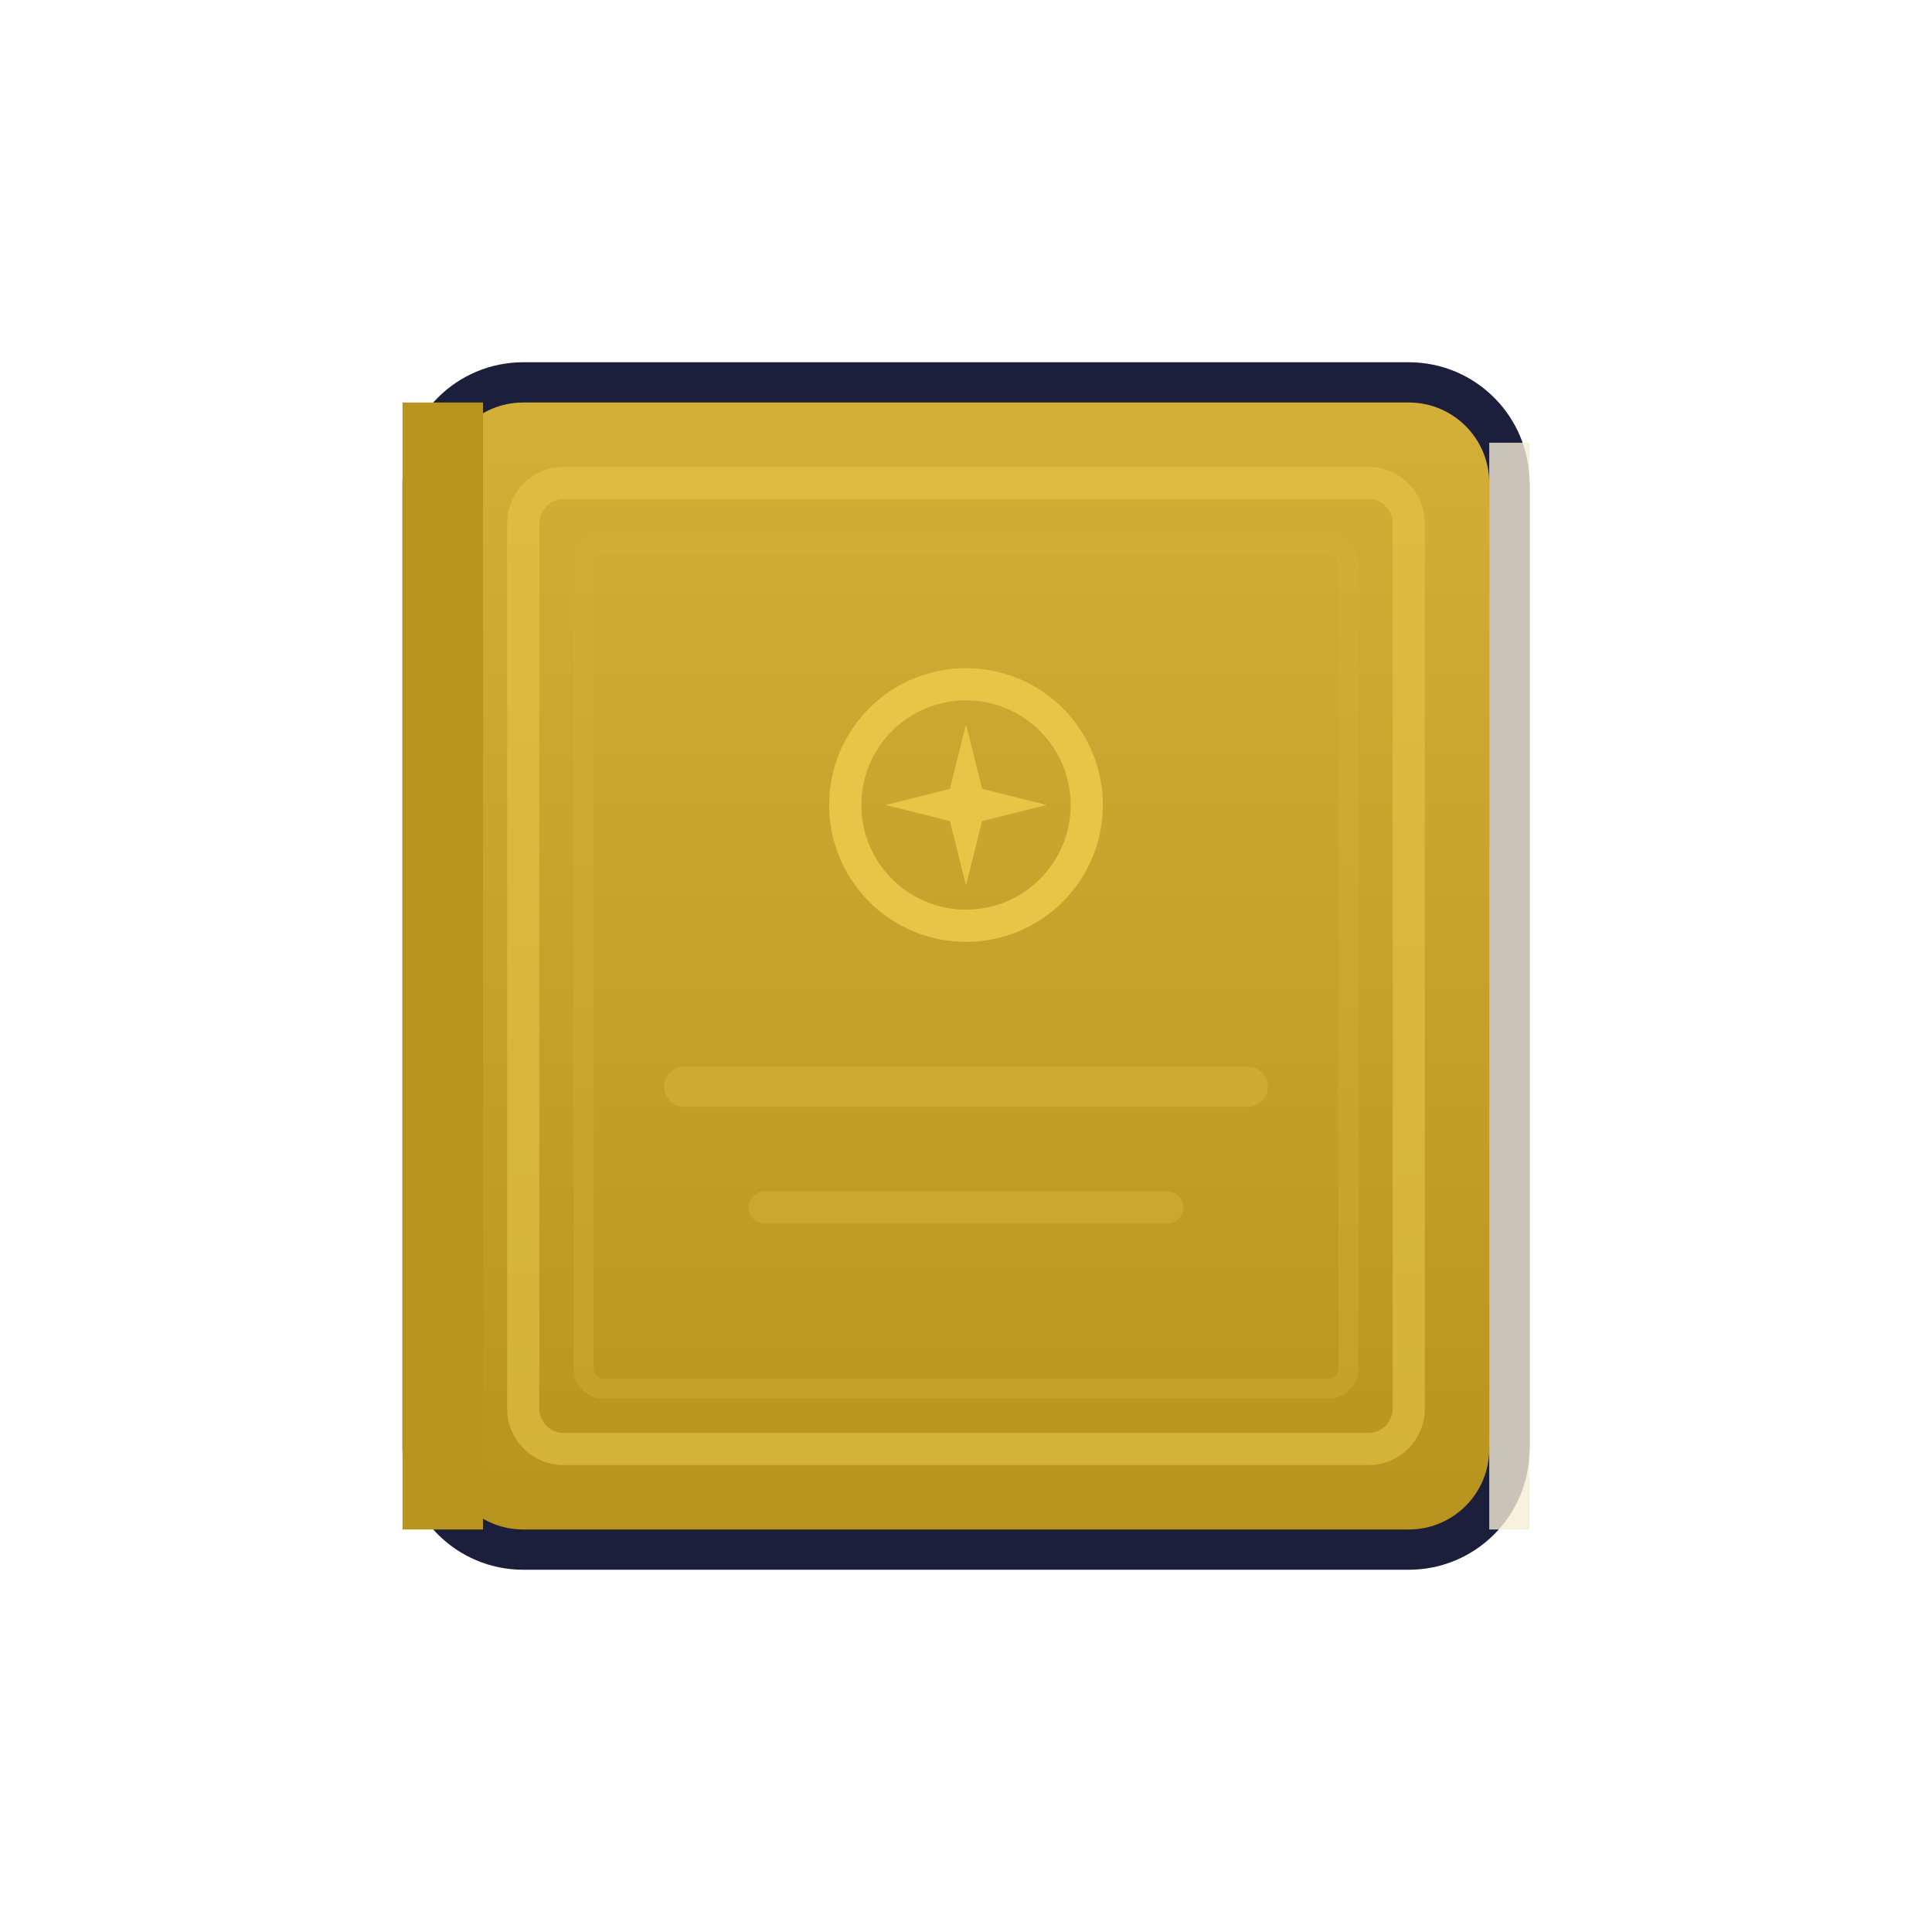
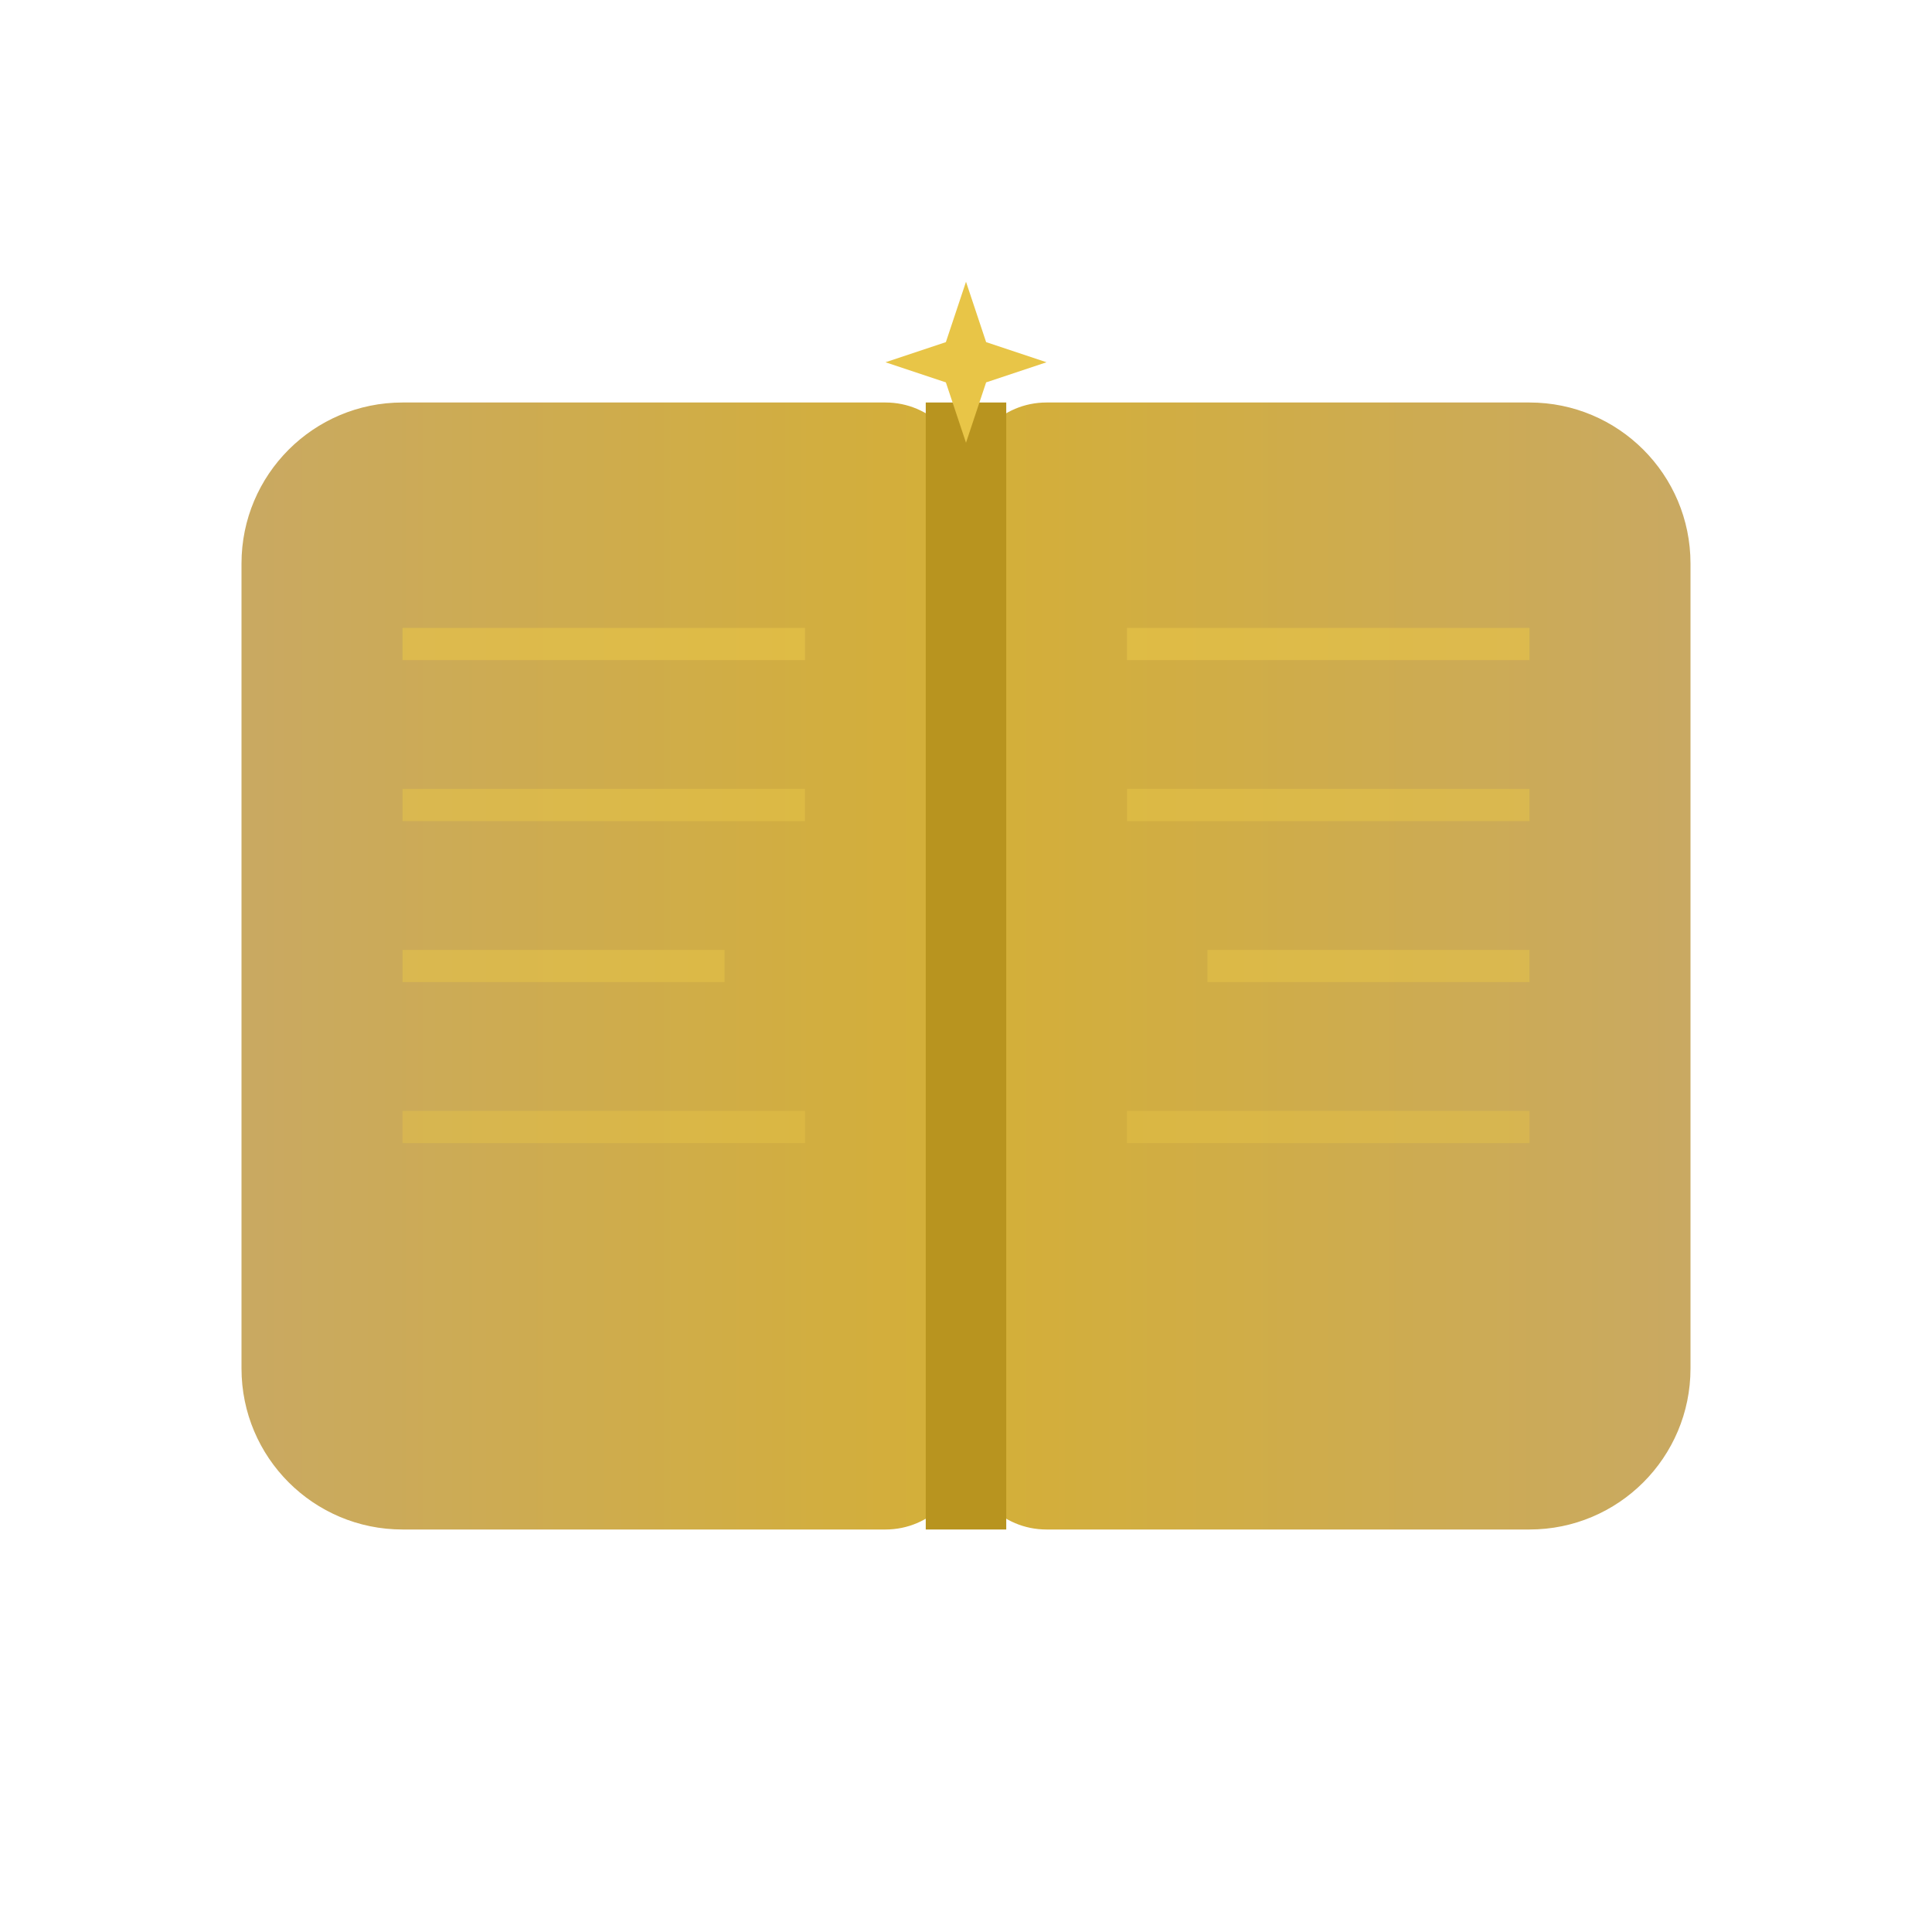
<svg xmlns="http://www.w3.org/2000/svg" width="48" height="48" viewBox="0 0 48 48" fill="none">
-   <path d="M10 12C10 10.343 11.343 9 13 9H35C36.657 9 38 10.343 38 12V36C38 37.657 36.657 39 35 39H13C11.343 39 10 37.657 10 36V12Z" fill="#1B1F3B" />
-   <rect x="11" y="10" width="26" height="28" rx="2" fill="url(#coverGradient)" />
-   <rect x="13" y="12" width="22" height="24" rx="1" fill="none" stroke="#E8C547" stroke-width="0.8" opacity="0.6" />
-   <rect x="14.5" y="13.5" width="19" height="21" rx="0.5" fill="none" stroke="#D4AF37" stroke-width="0.5" opacity="0.4" />
-   <circle cx="24" cy="20" r="3" fill="none" stroke="#E8C547" stroke-width="0.8" />
-   <path d="M24 18L24.4 19.6L26 20L24.4 20.4L24 22L23.6 20.4L22 20L23.6 19.6L24 18Z" fill="#E8C547" />
-   <line x1="17" y1="27" x2="31" y2="27" stroke="#D4AF37" stroke-width="1" stroke-linecap="round" opacity="0.7" />
-   <line x1="19" y1="30" x2="29" y2="30" stroke="#D4AF37" stroke-width="0.8" stroke-linecap="round" opacity="0.6" />
-   <rect x="10" y="10" width="2" height="28" fill="#B8941F" />
-   <rect x="37" y="11" width="1" height="27" fill="#F5EDD6" opacity="0.8" />
+   <path d="M6 14C6 11.791 7.791 10 10 10H22C23.105 10 24 10.895 24 12V36C24 37.105 23.105 38 22 38H10C7.791 38 6 36.209 6 34V14Z" fill="url(#leftPage)" />
+   <path d="M24 12C24 10.895 24.895 10 26 10H38C40.209 10 42 11.791 42 14V34C42 36.209 40.209 38 38 38H26C24.895 38 24 37.105 24 36V12Z" fill="url(#rightPage)" />
+   <rect x="23" y="10" width="2" height="28" fill="#B8941F" />
+   <line x1="10" y1="16" x2="20" y2="16" stroke="#E8C547" stroke-width="0.8" opacity="0.6" />
+   <line x1="10" y1="20" x2="20" y2="20" stroke="#E8C547" stroke-width="0.8" opacity="0.5" />
+   <line x1="10" y1="24" x2="18" y2="24" stroke="#E8C547" stroke-width="0.8" opacity="0.5" />
+   <line x1="10" y1="28" x2="20" y2="28" stroke="#E8C547" stroke-width="0.8" opacity="0.4" />
+   <line x1="28" y1="16" x2="38" y2="16" stroke="#E8C547" stroke-width="0.8" opacity="0.6" />
+   <line x1="28" y1="20" x2="38" y2="20" stroke="#E8C547" stroke-width="0.8" opacity="0.5" />
+   <line x1="30" y1="24" x2="38" y2="24" stroke="#E8C547" stroke-width="0.8" opacity="0.5" />
+   <line x1="28" y1="28" x2="38" y2="28" stroke="#E8C547" stroke-width="0.8" opacity="0.4" />
+   <path d="M24 7L24.5 8.5L26 9L24.5 9.5L24 11L23.5 9.5L22 9L23.5 8.5L24 7Z" fill="#E8C547" />
  <defs>
-     <linearGradient id="coverGradient" x1="24" y1="10" x2="24" y2="38" gradientUnits="userSpaceOnUse">
-       <stop offset="0%" stop-color="#D4AF37" />
-       <stop offset="100%" stop-color="#B8941F" />
+     <linearGradient id="leftPage" x1="6" y1="24" x2="24" y2="24" gradientUnits="userSpaceOnUse">
+       <stop offset="0%" stop-color="#C9A962" />
+       <stop offset="100%" stop-color="#D4AF37" />
+     </linearGradient>
+     <linearGradient id="rightPage" x1="42" y1="24" x2="24" y2="24" gradientUnits="userSpaceOnUse">
+       <stop offset="0%" stop-color="#C9A962" />
+       <stop offset="100%" stop-color="#D4AF37" />
    </linearGradient>
  </defs>
</svg>
